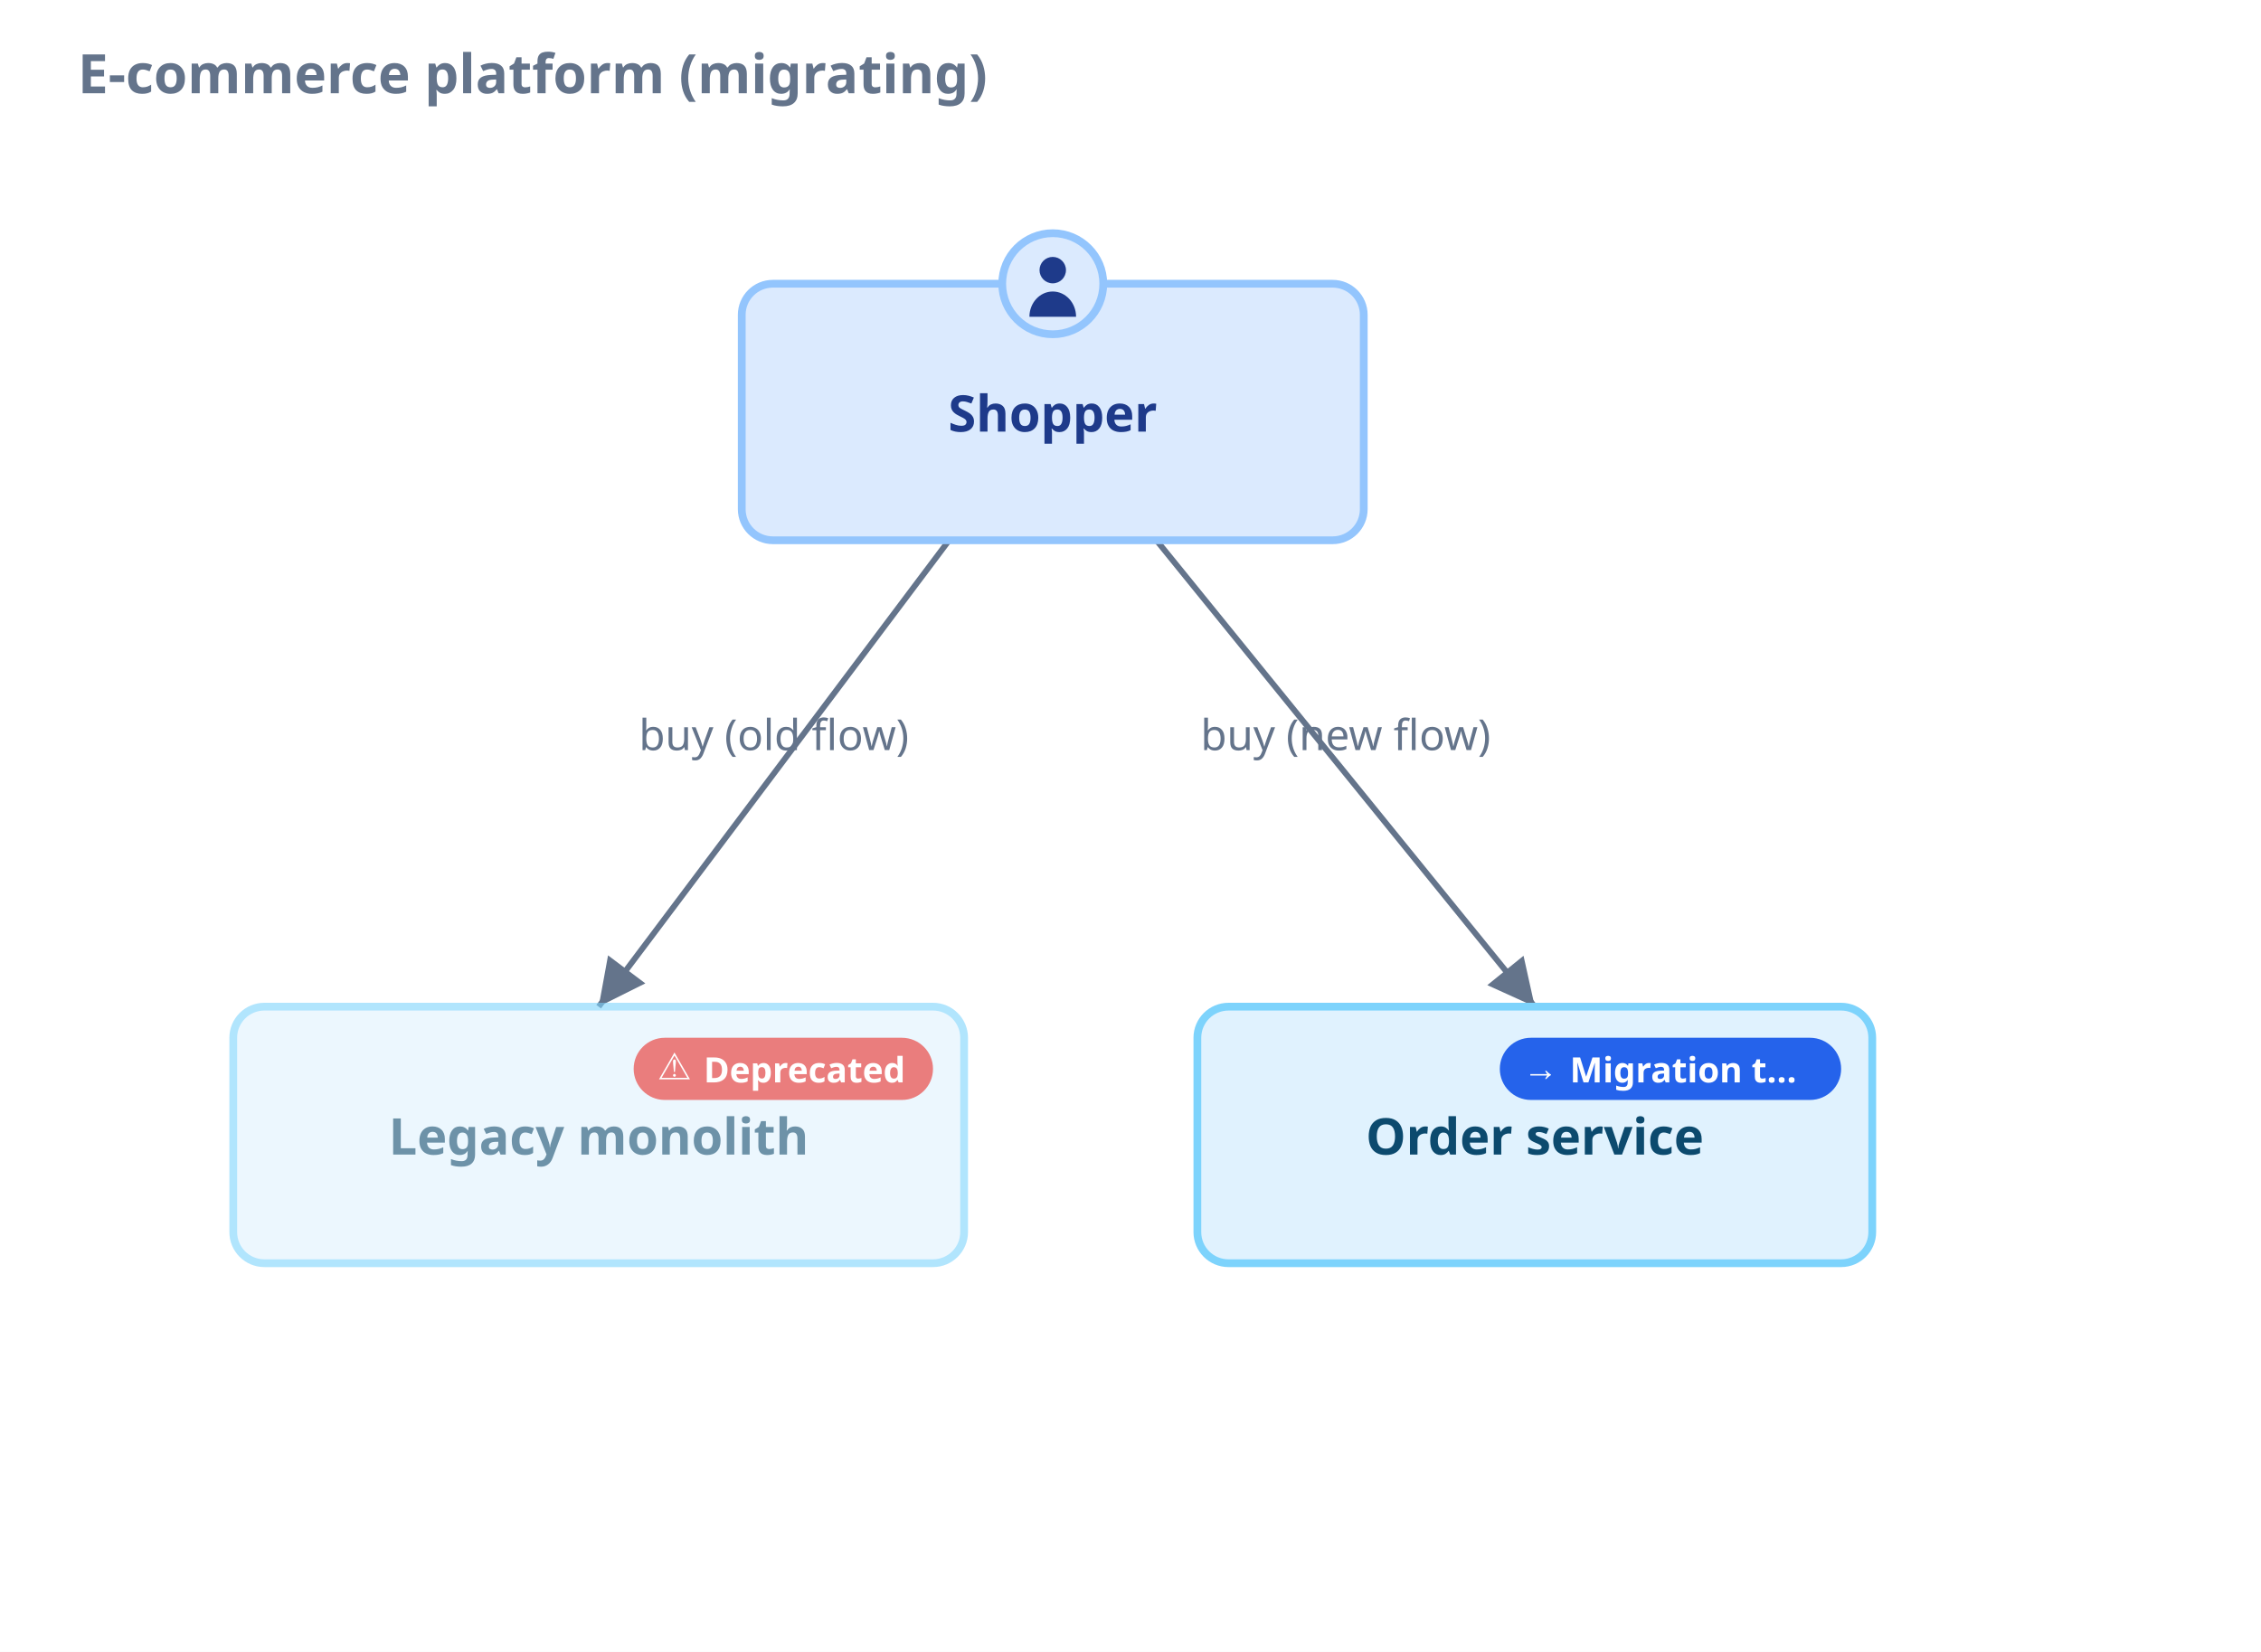
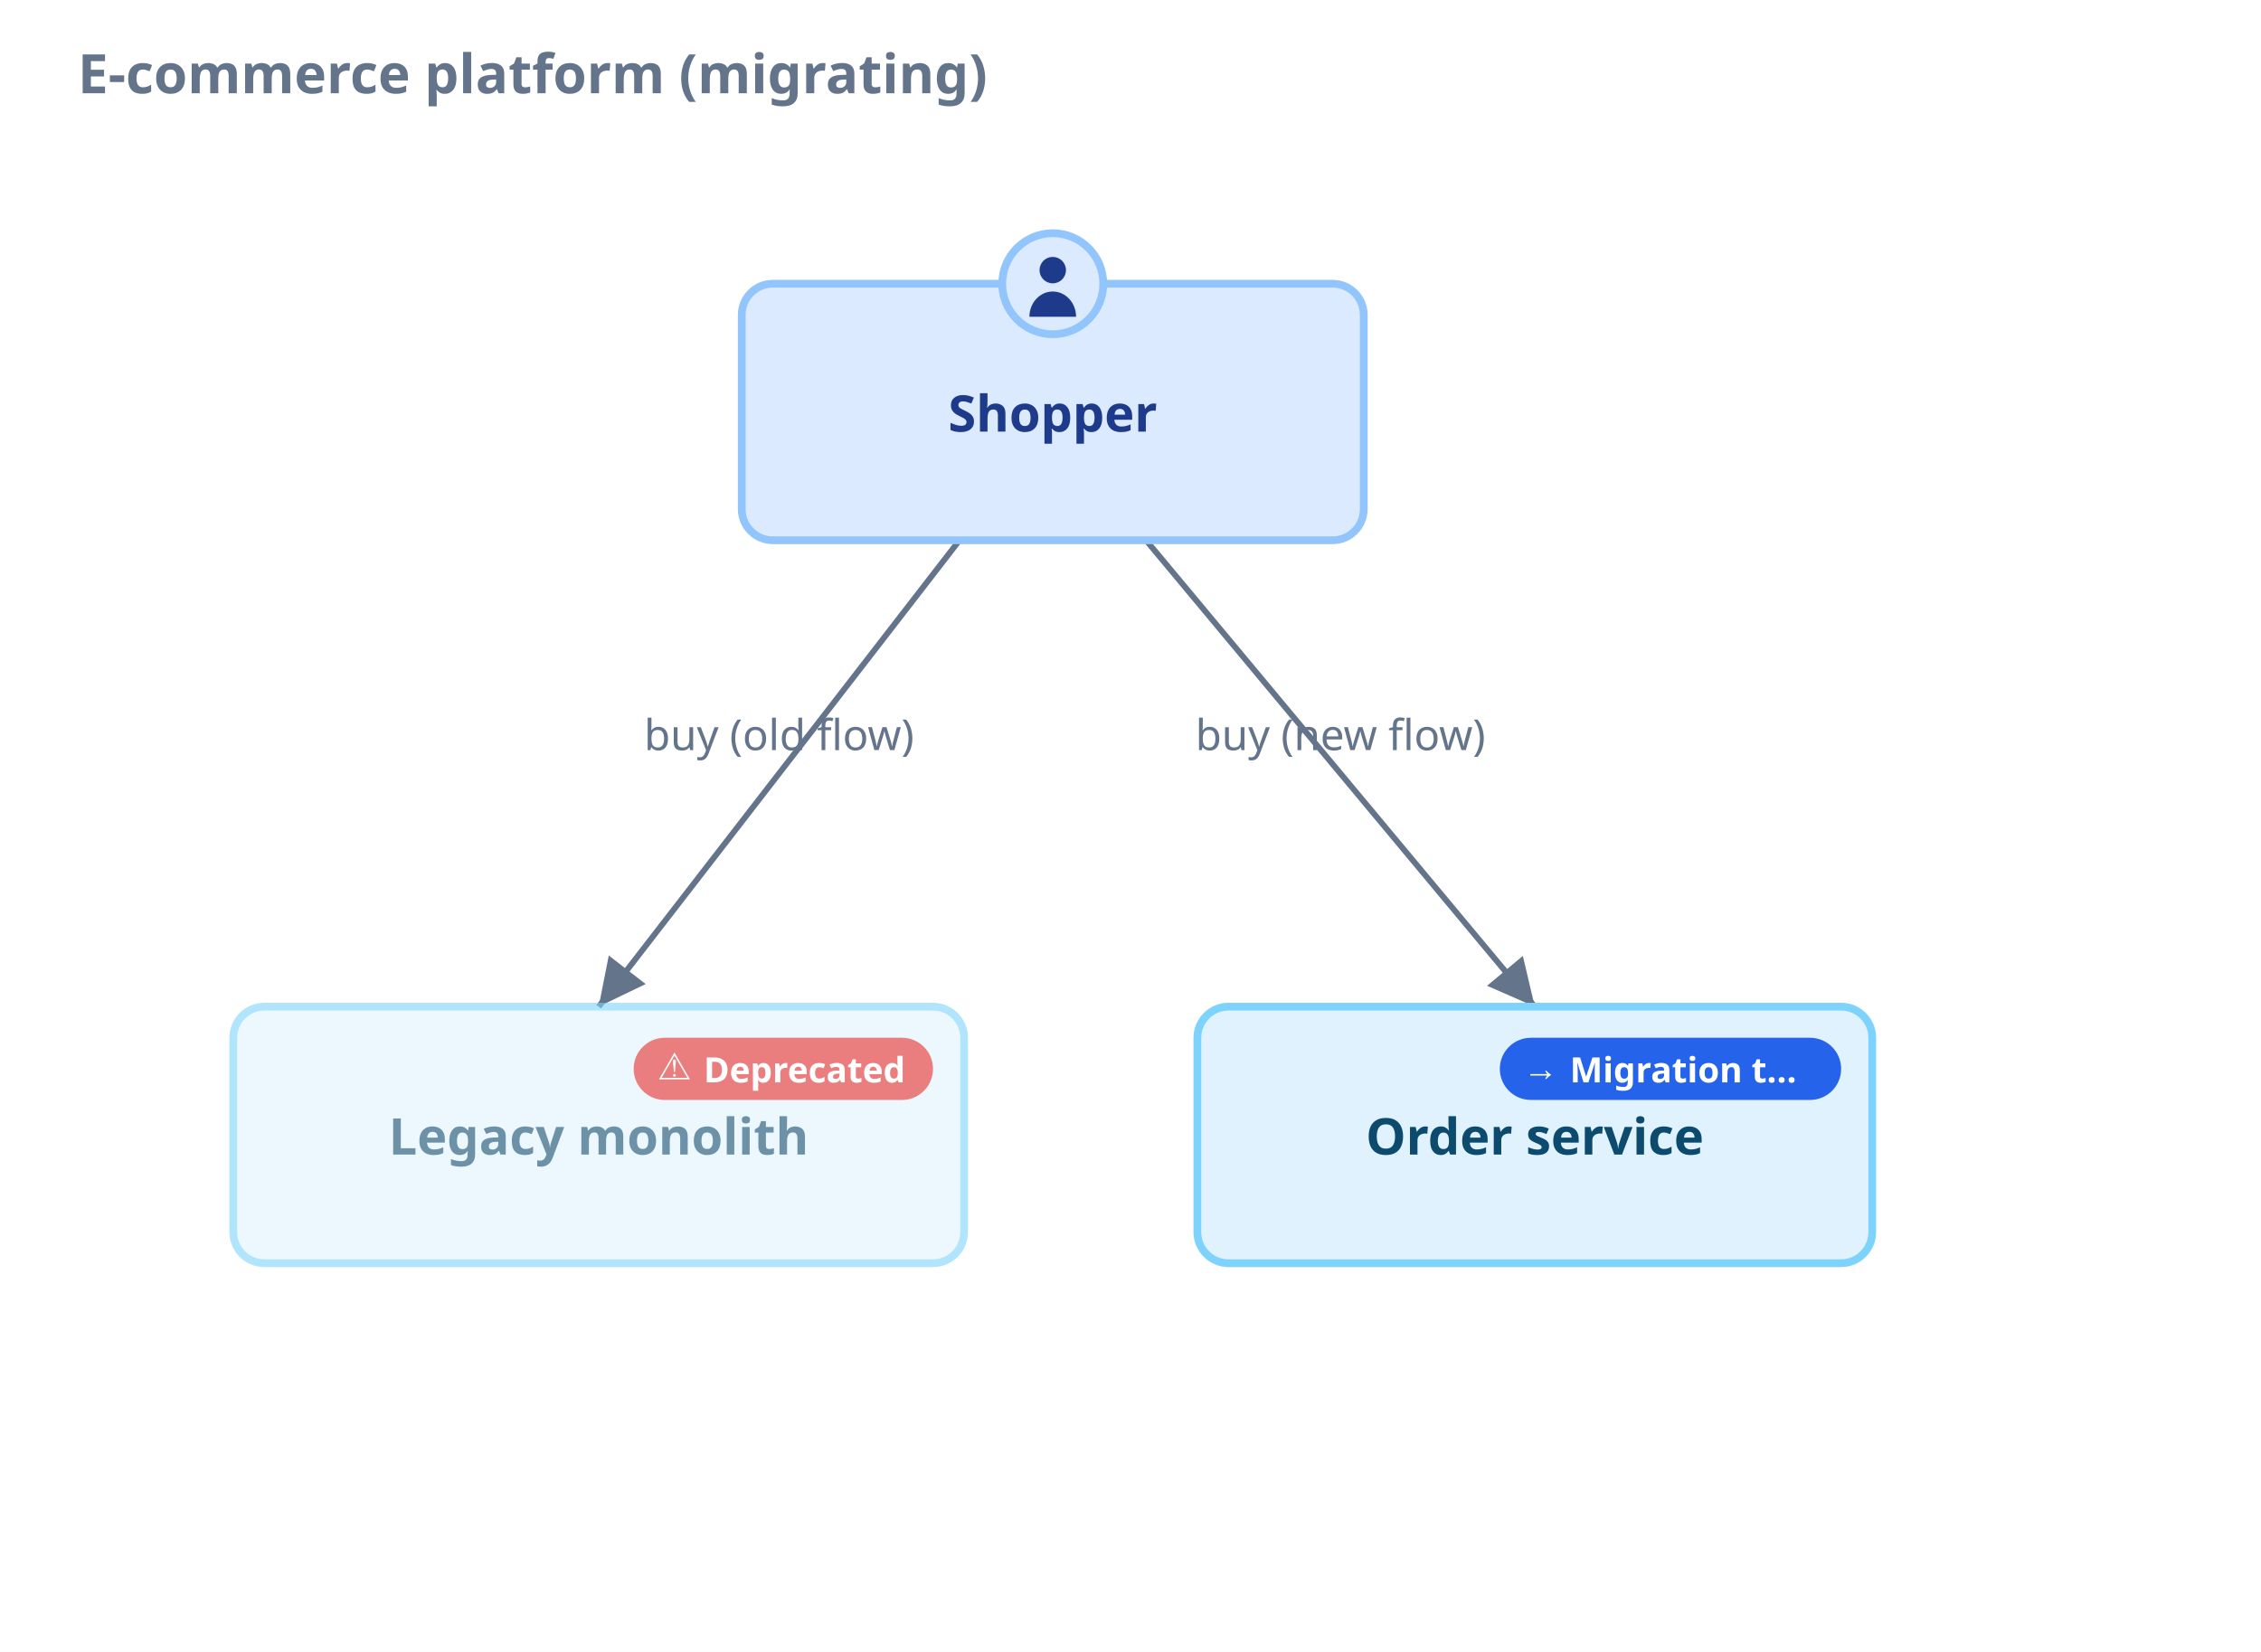
<svg xmlns="http://www.w3.org/2000/svg" viewBox="0 0 581.6 425" width="581.6" height="425">
  <defs>
    <marker id="arrow-default" viewBox="0 0 10 10" refX="10" refY="5" markerWidth="8" markerHeight="8" orient="auto-start-reverse">
      <path d="M 0 0 L 10 5 L 0 10 z" fill="#64748B" />
    </marker>
  </defs>
  <rect width="581.6" height="425" fill="#FFFFFF" rx="0" />
  <text x="20" y="24" fill="#64748B" font-size="14px" font-family="sans-serif" font-weight="bold">E-commerce platform (migrating)</text>
  <g class="edges">
    <g data-edge-from="Customer" data-edge-to="LegacyMonolith" data-edge-kind="sync" data-edge-canonical-id="Customer-&gt;LegacyMonolith" data-edge-label="buy (old flow)" class="krs-edge krs-edge--interactive">
-       <line x1="244.133" y1="139" x2="154" y2="259" stroke="transparent" stroke-width="14" stroke-linecap="butt" class="krs-edge__hitline" />
-       <line x1="244.133" y1="139" x2="154" y2="259" stroke="#64748B" stroke-width="1.5" marker-end="url(#arrow-default)" />
-       <text x="199.067" y="193" text-anchor="middle" fill="#64748B" font-size="11px" font-family="sans-serif">buy (old flow)</text>
+       <line x1="246.8" y1="139" x2="154" y2="259" stroke="transparent" stroke-width="14" stroke-linecap="butt" class="krs-edge__hitline" />
+       <line x1="246.8" y1="139" x2="154" y2="259" stroke="#64748B" stroke-width="1.5" marker-end="url(#arrow-default)" />
+       <text x="200.4" y="193" text-anchor="middle" fill="#64748B" font-size="11px" font-family="sans-serif">buy (old flow)</text>
    </g>
    <g data-edge-from="Customer" data-edge-to="OrderService" data-edge-kind="sync" data-edge-canonical-id="Customer-&gt;OrderService" data-edge-label="buy (new flow)" class="krs-edge krs-edge--interactive">
-       <line x1="297.467" y1="139" x2="394.8" y2="259" stroke="transparent" stroke-width="14" stroke-linecap="butt" class="krs-edge__hitline" />
-       <line x1="297.467" y1="139" x2="394.8" y2="259" stroke="#64748B" stroke-width="1.5" marker-end="url(#arrow-default)" />
-       <text x="346.133" y="193" text-anchor="middle" fill="#64748B" font-size="11px" font-family="sans-serif">buy (new flow)</text>
+       <line x1="294.8" y1="139" x2="394.8" y2="259" stroke="transparent" stroke-width="14" stroke-linecap="butt" class="krs-edge__hitline" />
+       <line x1="294.8" y1="139" x2="394.8" y2="259" stroke="#64748B" stroke-width="1.5" marker-end="url(#arrow-default)" />
+       <text x="344.8" y="193" text-anchor="middle" fill="#64748B" font-size="11px" font-family="sans-serif">buy (new flow)</text>
    </g>
  </g>
  <g class="nodes">
    <g data-node-id="Customer" data-node-kind="user" data-has-children="false" data-has-description="false">
      <rect x="190.8" y="73" width="160" height="66" rx="8" ry="8" fill="#DBEAFE" stroke="#93C5FD" stroke-width="2" />
      <circle cx="270.8" cy="73" r="13" fill="#DBEAFE" stroke="#93C5FD" stroke-width="2" />
      <circle cx="270.8" cy="69.5" r="3.4" fill="#1E3A8A" />
      <path d="M264.8 81.5 a6 6.5 0 0 1 12 0 Z" fill="#1E3A8A" />
      <text x="270.8" y="106" text-anchor="middle" dominant-baseline="central" fill="#1E3A8A" font-size="13px" font-weight="bold" font-family="sans-serif">Shopper</text>
    </g>
    <g data-node-id="LegacyMonolith" data-node-kind="service" data-has-children="true" data-has-description="false" style="cursor: pointer" opacity="0.6">
      <rect x="60" y="259" width="188" height="66" rx="8" ry="8" fill="#E0F2FE" stroke="#7DD3FC" stroke-width="2" />
      <text x="154" y="292" text-anchor="middle" dominant-baseline="central" fill="#0C4A6E" font-size="13px" font-weight="bold" font-family="sans-serif">Legacy monolith</text>
      <g data-node-badge="LegacyMonolith">
        <rect x="163" y="267" width="77" height="16" rx="8" fill="#DC2626" />
        <text x="173.5" y="275" text-anchor="middle" dominant-baseline="central" fill="#FFFFFF" font-size="9px">⚠</text>
        <text x="181" y="275" dominant-baseline="central" fill="#FFFFFF" font-size="9px" font-weight="bold" font-family="sans-serif">Deprecated</text>
      </g>
    </g>
    <g data-node-id="OrderService" data-node-kind="service" data-has-children="true" data-has-description="false" style="cursor: pointer">
      <rect x="308" y="259" width="173.6" height="66" rx="8" ry="8" fill="#E0F2FE" stroke="#7DD3FC" stroke-width="2" />
      <text x="394.8" y="292" text-anchor="middle" dominant-baseline="central" fill="#0C4A6E" font-size="13px" font-weight="bold" font-family="sans-serif">Order service</text>
      <g data-node-badge="OrderService">
        <rect x="385.8" y="267" width="87.8" height="16" rx="8" fill="#2563EB" />
        <text x="396.3" y="275" text-anchor="middle" dominant-baseline="central" fill="#FFFFFF" font-size="9px">→</text>
        <text x="403.8" y="275" dominant-baseline="central" fill="#FFFFFF" font-size="9px" font-weight="bold" font-family="sans-serif">Migration t…</text>
      </g>
    </g>
  </g>
</svg>
